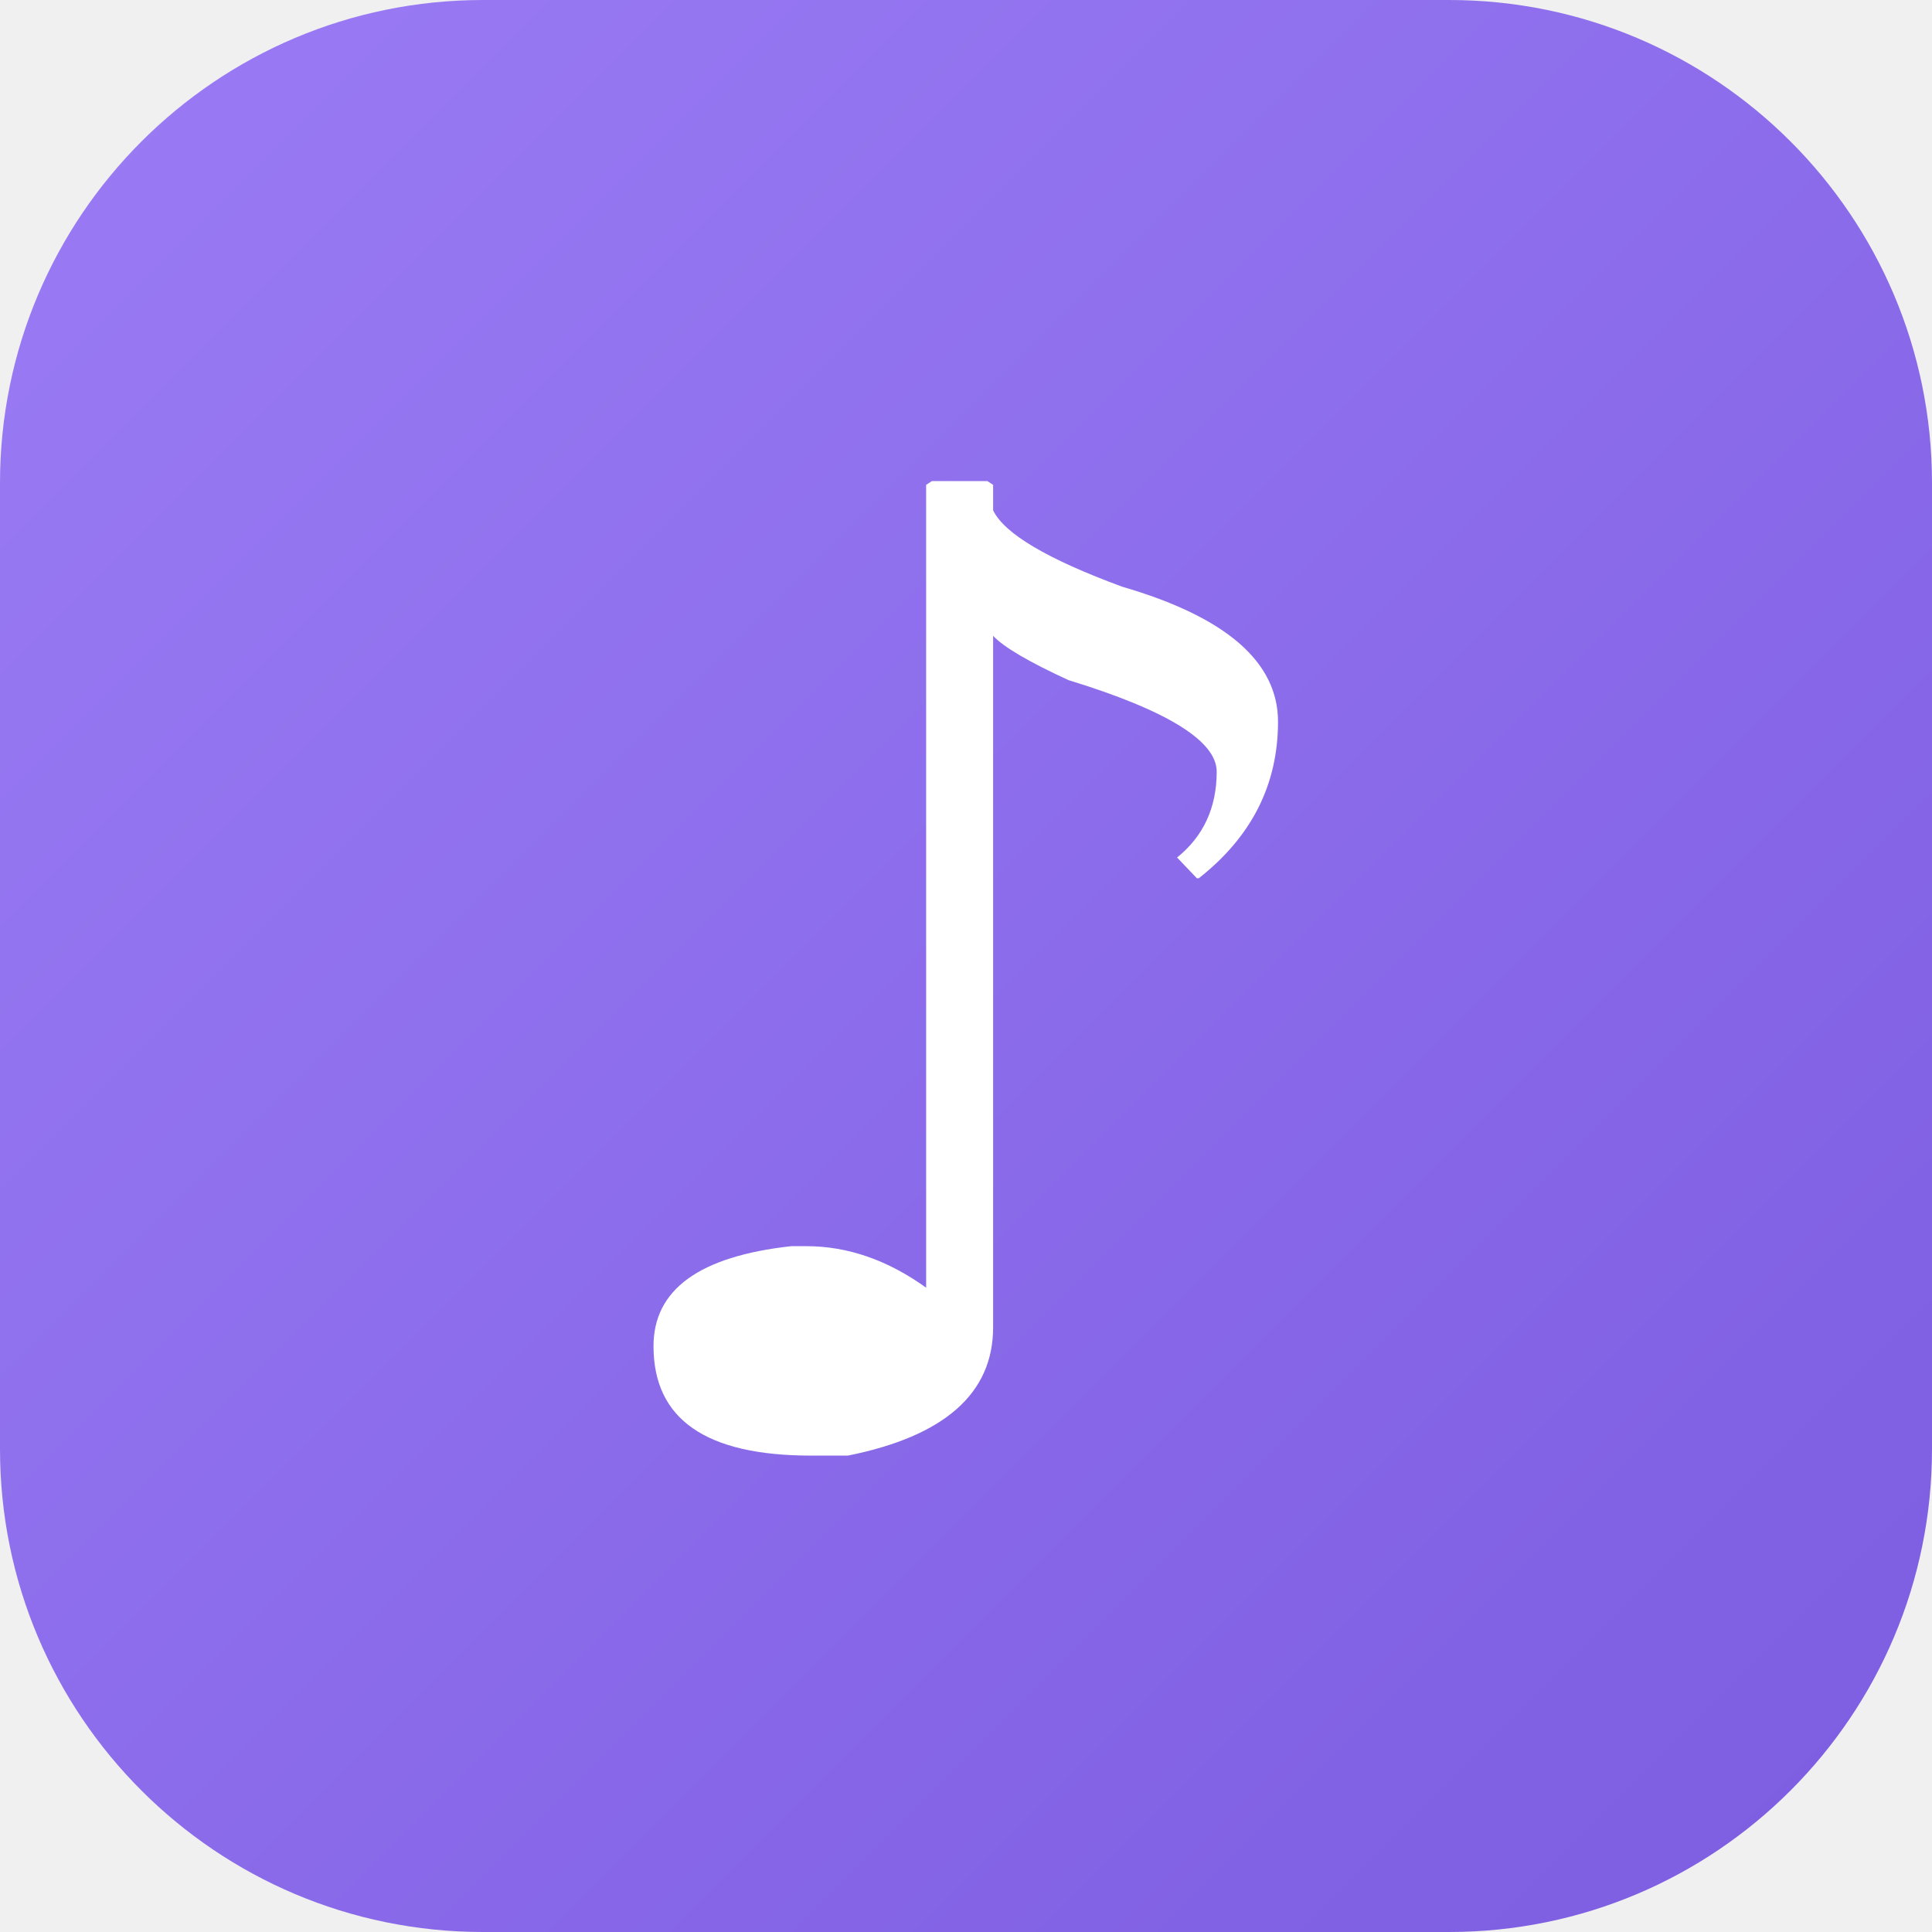
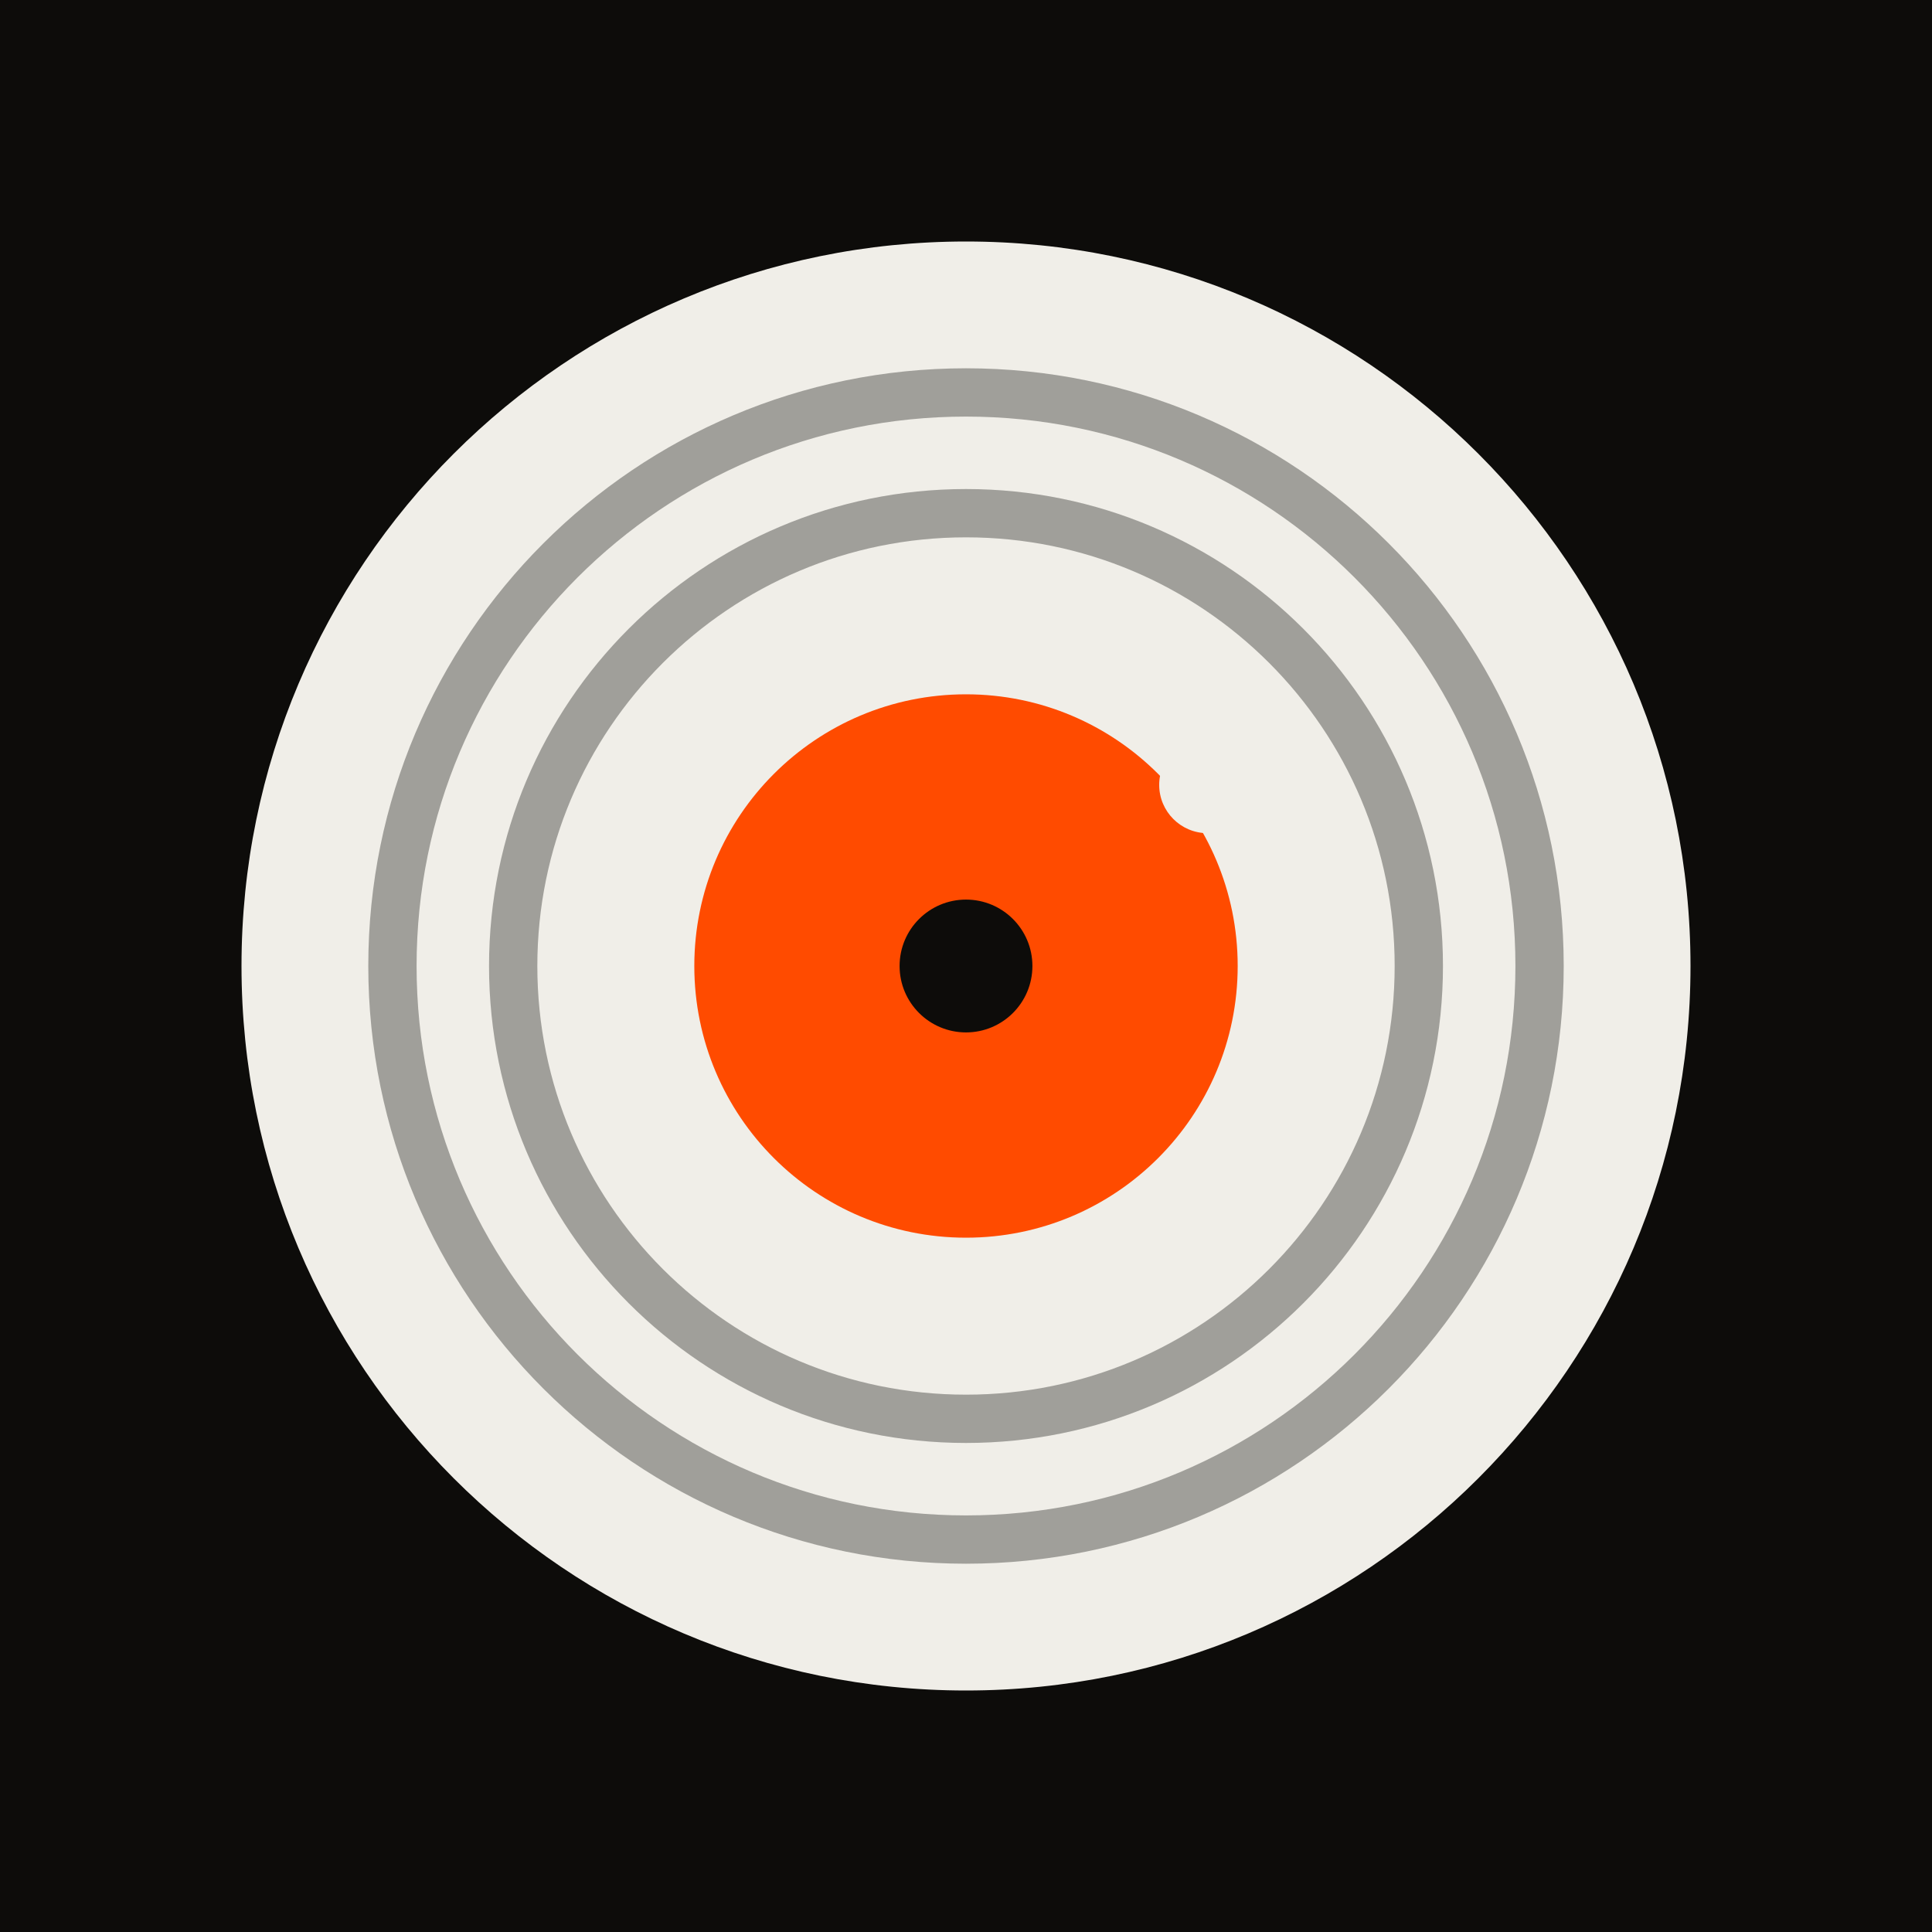
- <svg xmlns="http://www.w3.org/2000/svg" viewBox="0 0 32 32">
-   <defs>
-     <linearGradient id="g" x1="0" y1="0" x2="1" y2="1">
-       <stop offset="0%" stop-color="#9b7cf5" />
-       <stop offset="100%" stop-color="#7c5ce0" />
-     </linearGradient>
-   </defs>
-   <rect width="32" height="32" rx="8" fill="url(#g)" />
-   <text x="16" y="24" text-anchor="middle" font-size="22" fill="#fff" font-family="serif">♪</text>
+ <svg xmlns="http://www.w3.org/2000/svg" viewBox="0 0 64 64">
+   <rect width="64" height="64" fill="#0d0c0a" />
+   <circle cx="32" cy="32" r="24" fill="#f0eee8" />
+   <circle cx="32" cy="32" r="19" fill="none" stroke="#0d0c0a" stroke-opacity="0.35" stroke-width="1.6" />
+   <circle cx="32" cy="32" r="15" fill="none" stroke="#0d0c0a" stroke-opacity="0.35" stroke-width="1.6" />
+   <circle cx="32" cy="32" r="9" fill="#ff4b00" />
+   <circle cx="32" cy="32" r="2.2" fill="#0d0c0a" />
+   <circle cx="40" cy="26" r="1.6" fill="#f0eee8" />
</svg>
